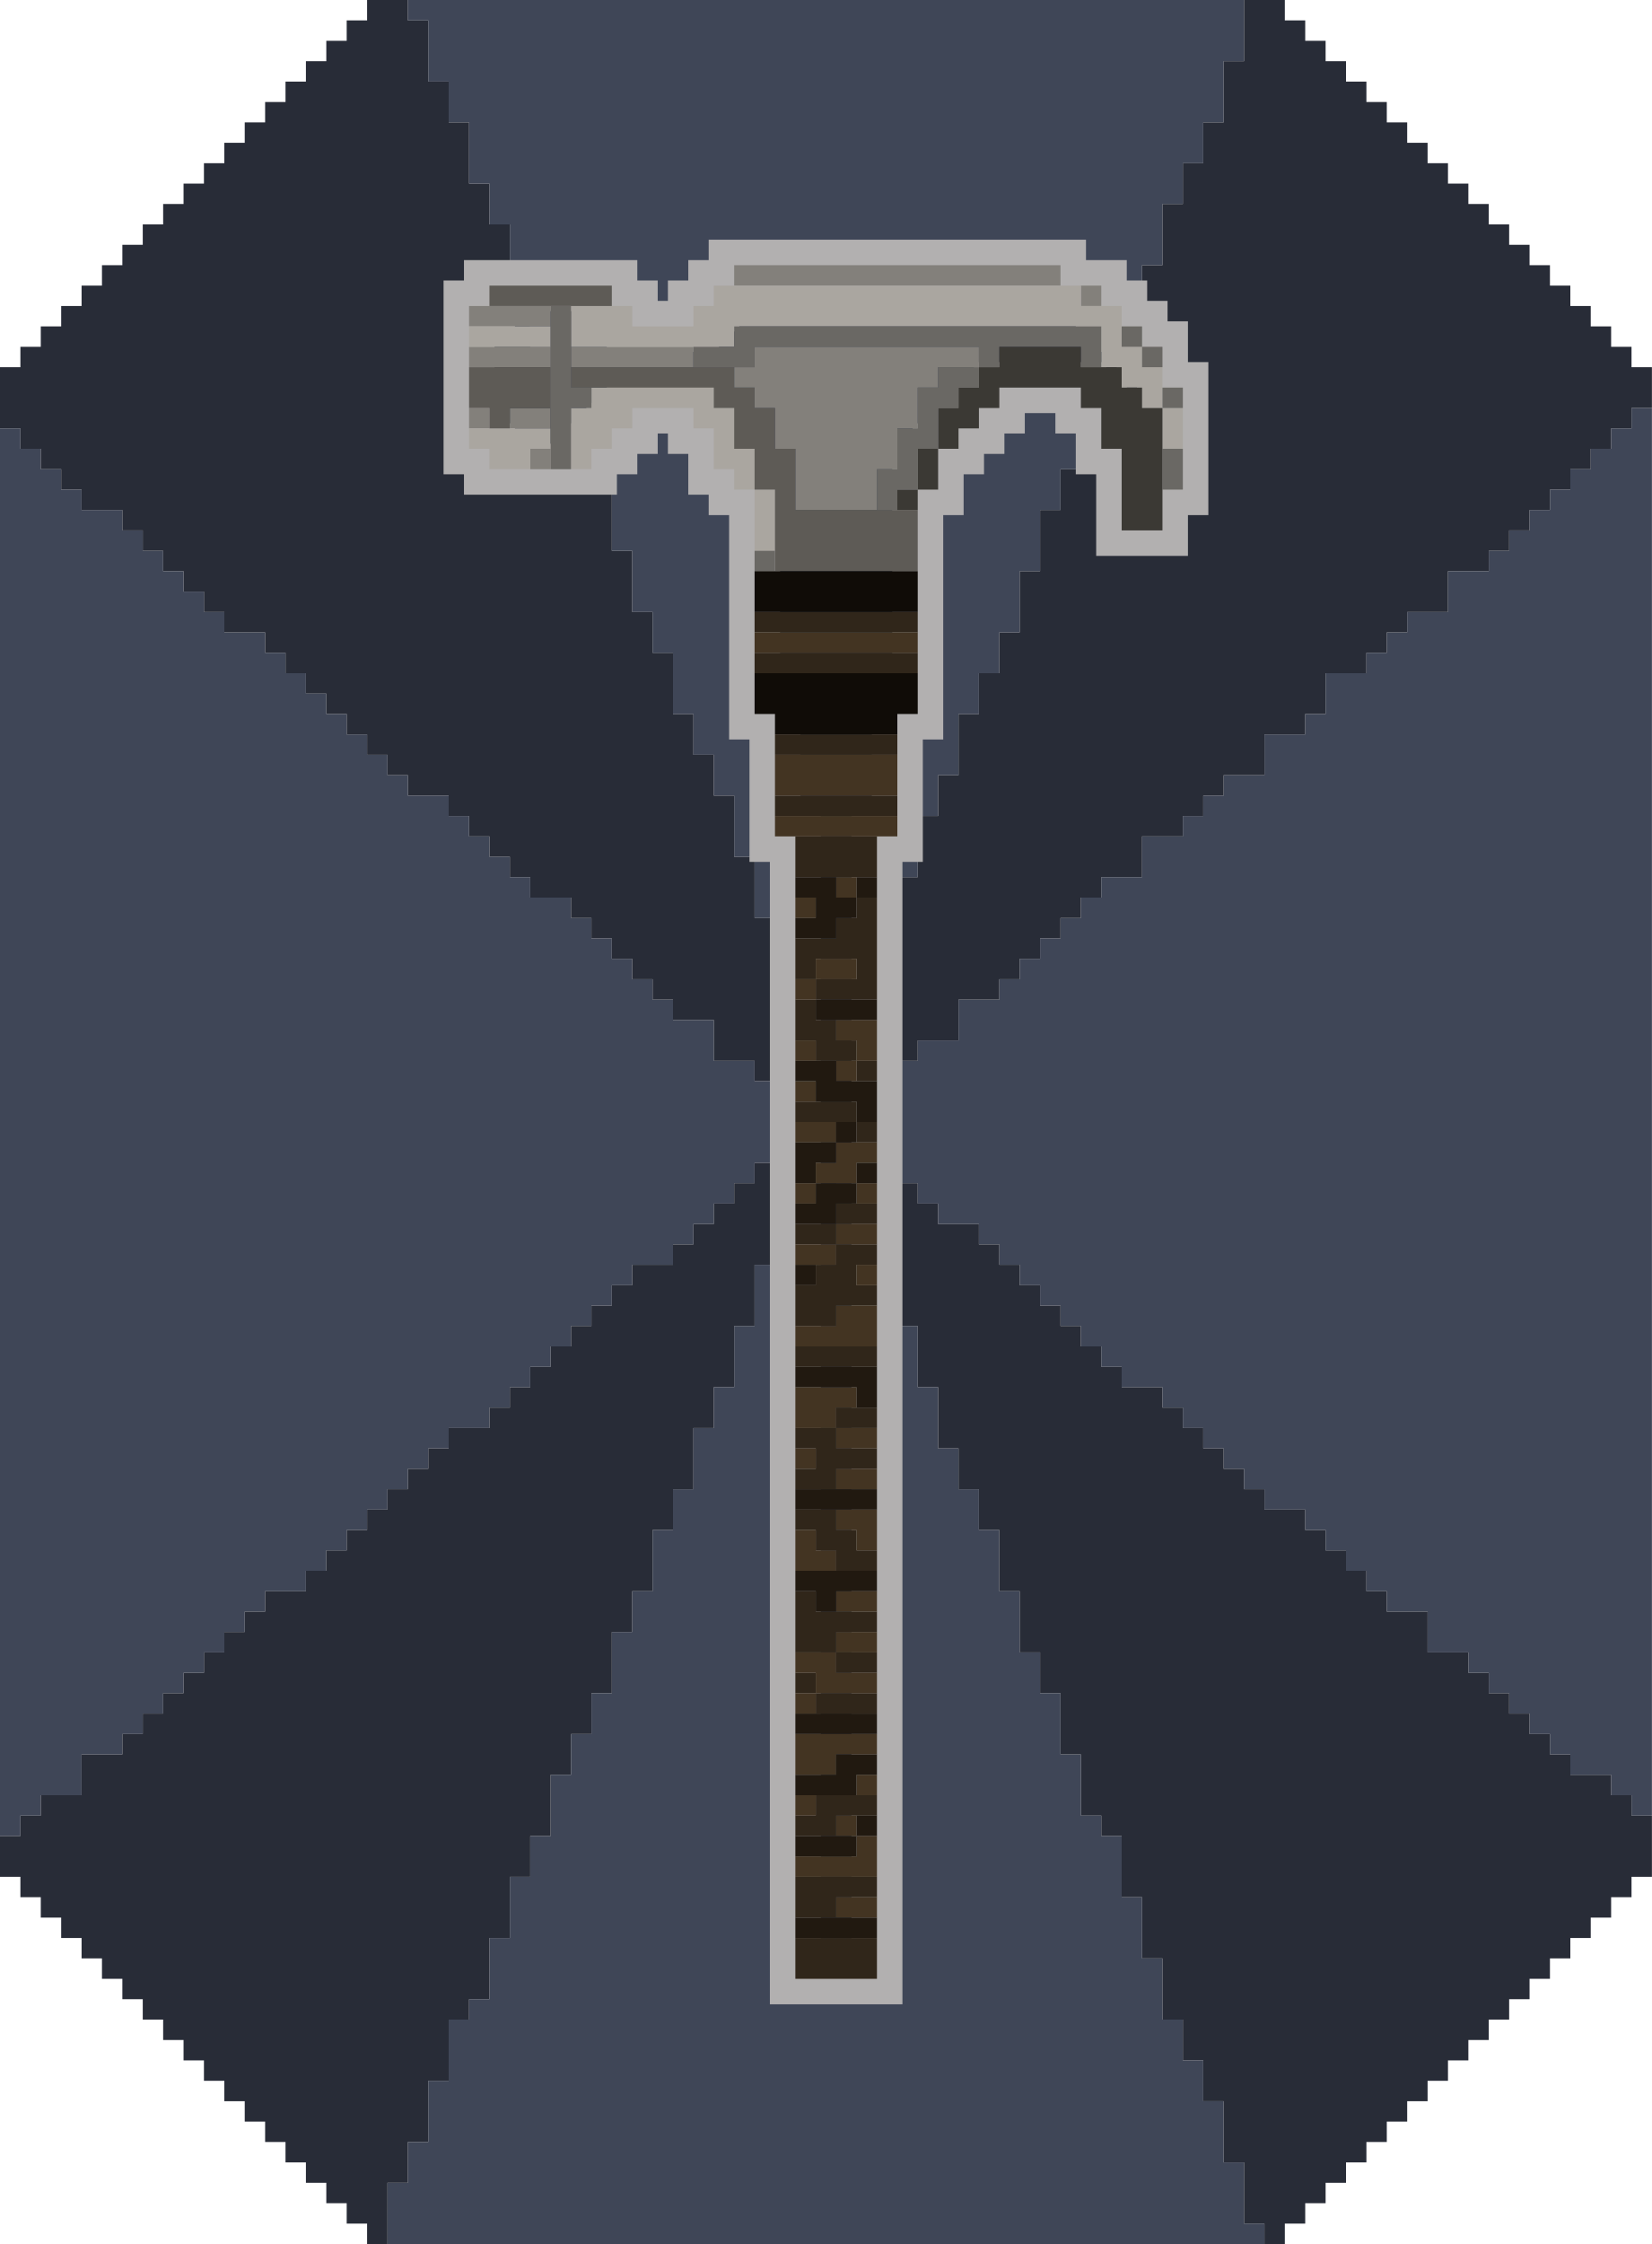
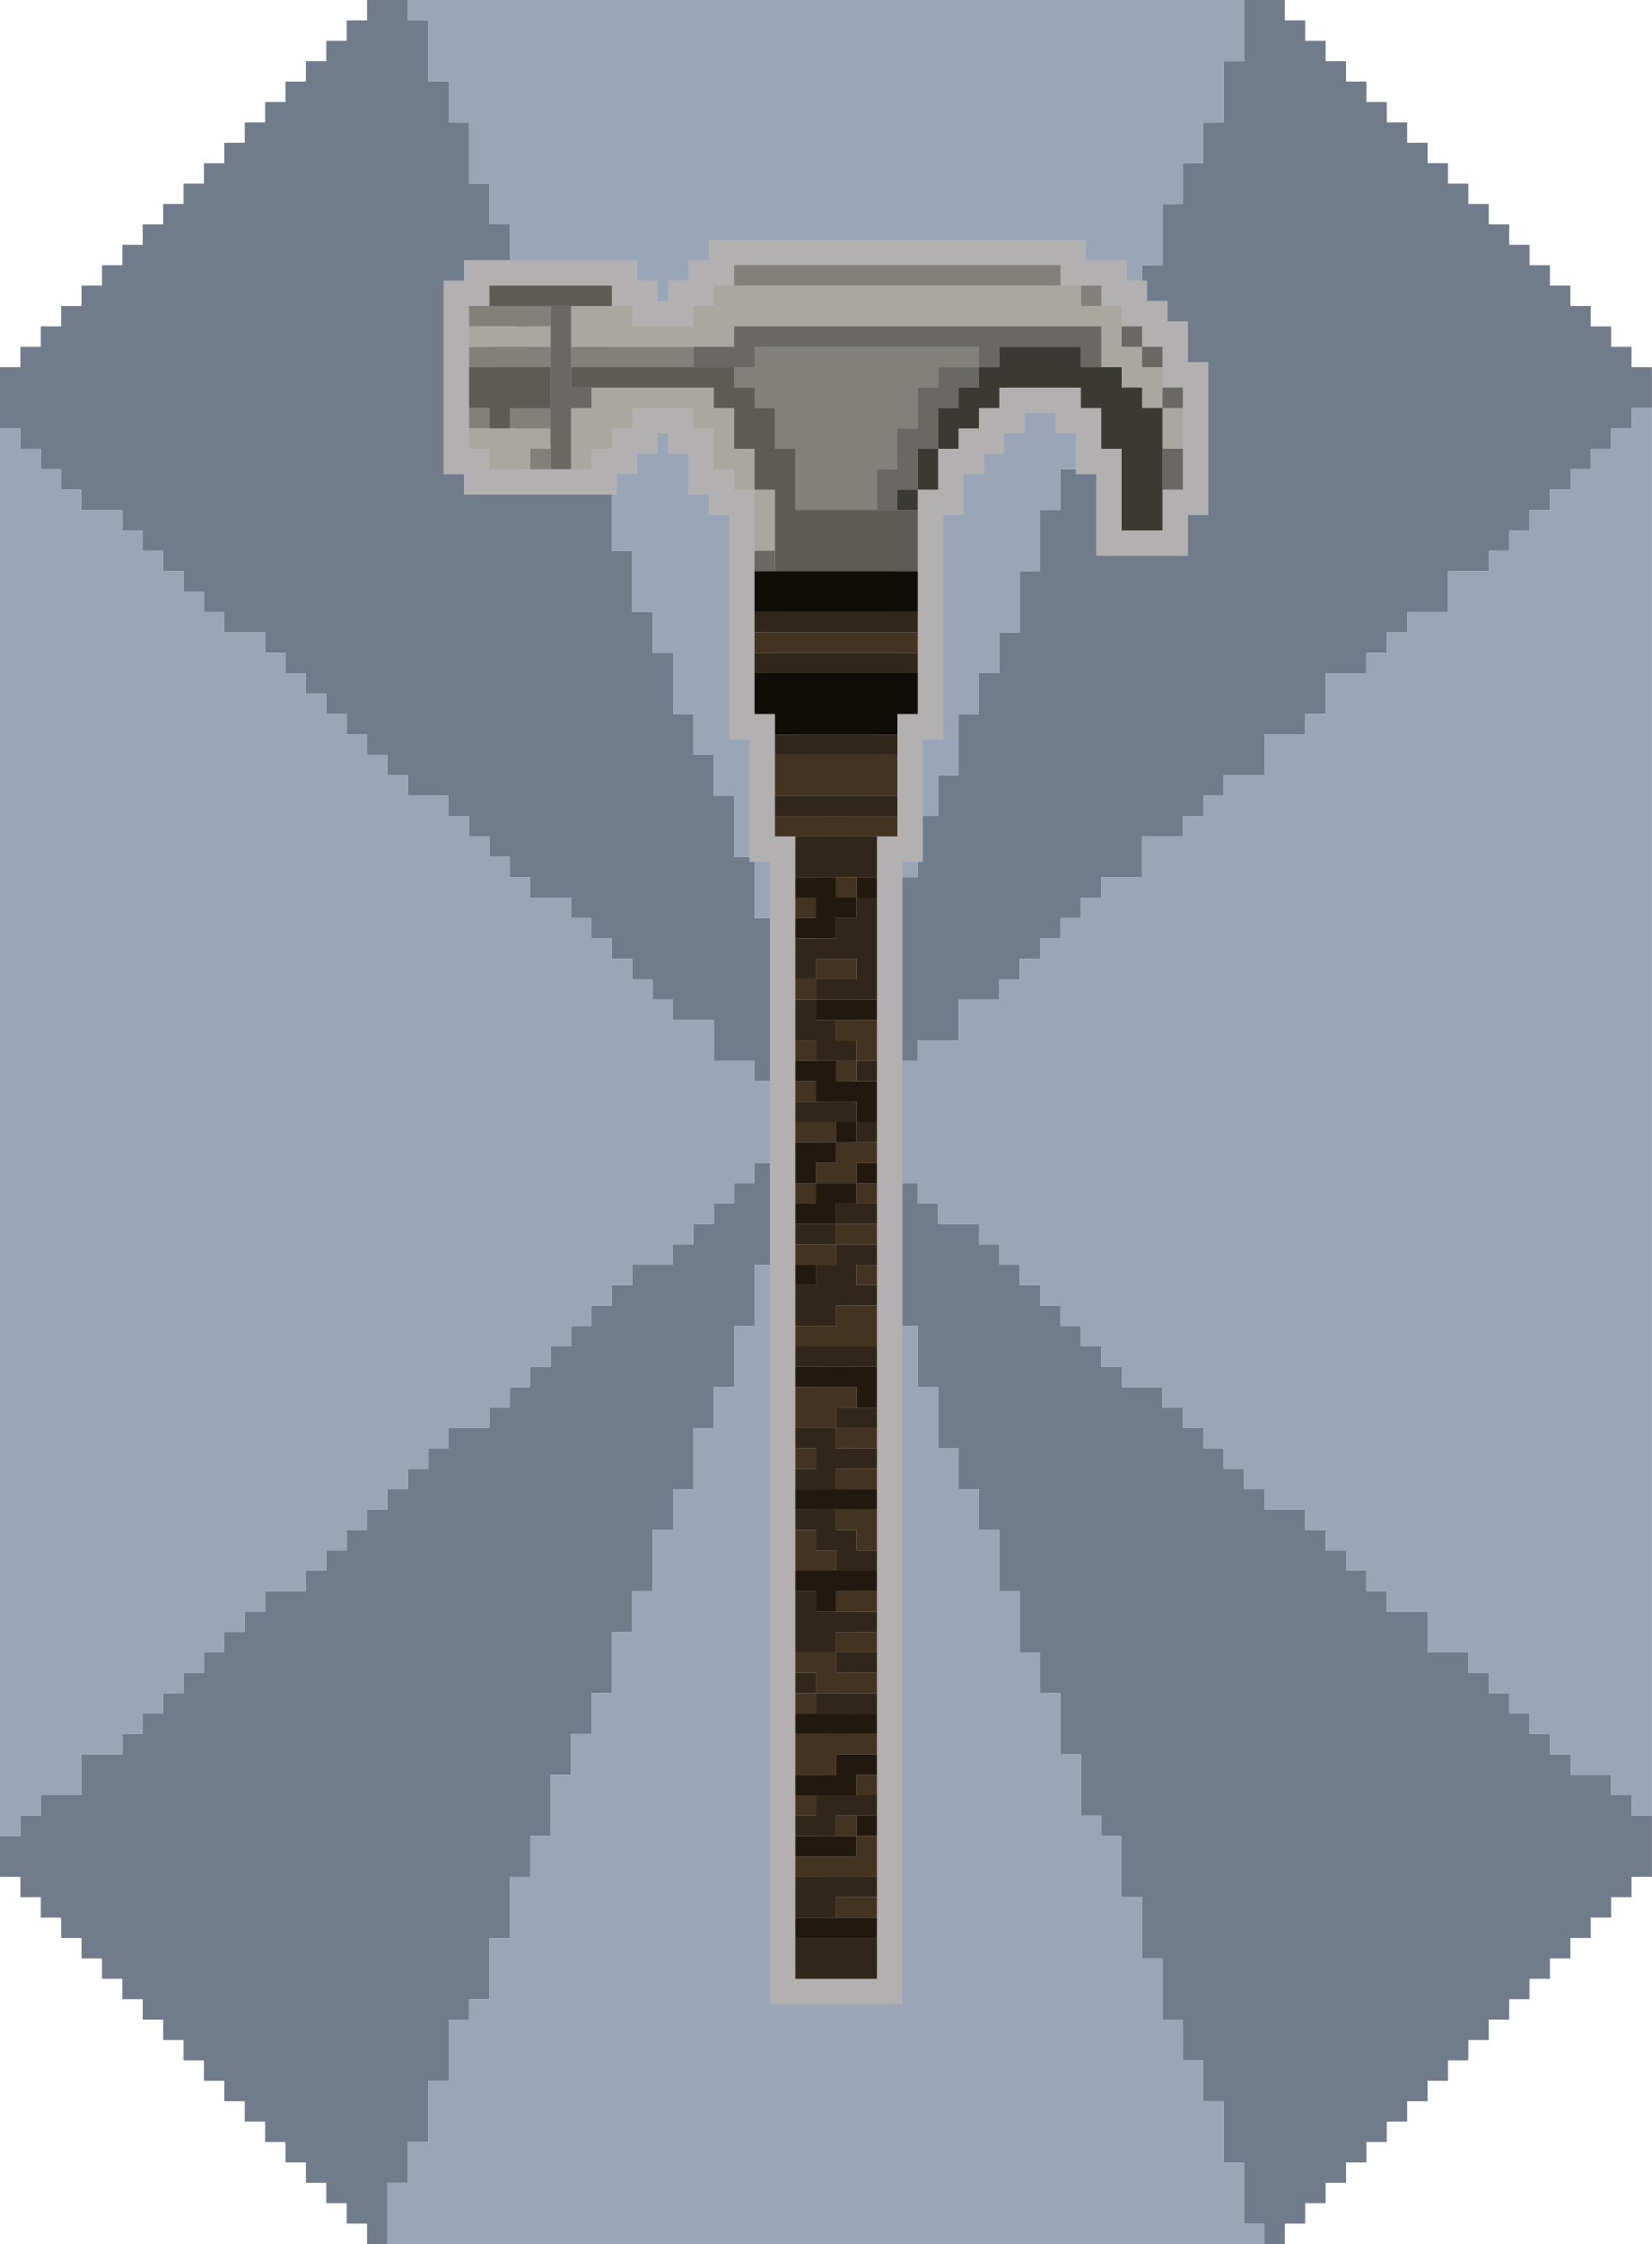
- <svg xmlns="http://www.w3.org/2000/svg" preserveAspectRatio="none" overflow="visible" style="display: block;" width="81" height="110" viewBox="0 0 81 110" fill="none">
+ <svg xmlns="http://www.w3.org/2000/svg" preserveAspectRatio="none" style="display: block;" width="81" height="110" viewBox="0 0 81 110" fill="none">
  <g id="DEÄER_ÃEKÄ°CÄ°">
    <g id="Group 293">
-       <path id="color_c5e0eb_1" fill-rule="evenodd" clip-rule="evenodd" d="M20 0H61V3H60V6H59V8H58V10H57V13H56V15H55V18H54V21H53V23H52V25H51V28H50V31H49V33H48V35H47V38H46V40H45V43H44V45H43V47H42V50H41V52H40V50H39V47H38V45H37V42H36V39H35V37H34V35H33V32H32V30H31V27H30V24H29V21H28V20H27V17H26V14H25V11H24V9H23V6H22V4H21V1H20V0ZM80 20H81V89H80V88H79V87H77V86H76V85H75V84H74V83H73V82H72V81H70V79H68V78H67V77H66V76H65V75H64V74H62V73H61V72H60V71H59V70H58V69H57V68H55V67H54V66H53V65H52V64H51V63H50V62H49V61H48V60H46V59H45V58H44V57H43V56H42V54H43V53H44V52H45V51H47V49H49V48H50V47H51V46H52V45H53V44H54V43H56V41H58V40H59V39H60V38H62V36H64V35H65V33H67V32H68V31H69V30H71V28H73V27H74V26H75V25H76V24H77V23H78V22H79V21H80V20ZM0 21H1V22H2V23H3V24H4V25H6V26H7V27H8V28H9V29H10V30H11V31H13V32H14V33H15V34H16V35H17V36H18V37H19V38H20V39H22V40H23V41H24V42H25V43H26V44H28V45H29V46H30V47H31V48H32V49H33V50H35V52H37V53H38V54H39V56H38V57H37V58H36V59H35V60H34V61H33V62H31V63H30V64H29V65H28V66H27V67H26V68H25V69H24V70H22V71H21V72H20V73H19V74H18V75H17V76H16V77H15V78H13V79H12V80H11V81H10V82H9V83H8V84H7V85H6V86H4V88H2V89H1V90H0V22V21ZM40 56H41V58H42V61H43V62H44V65H45V68H46V71H47V73H48V75H49V78H50V81H51V83H52V86H53V89H54V90H55V93H56V96H57V99H58V101H59V103H60V106H61V109H62V110H19V107H20V105H21V102H22V99H23V98H24V95H25V92H26V90H27V87H28V85H29V83H30V80H31V78H32V75H33V73H34V70H35V68H36V65H37V62H38V60H39V58H40V57V56Z" fill="#3F4657" />
-       <path id="color_ffffff_1" fill-rule="evenodd" clip-rule="evenodd" d="M18 0H20V1H21V4H22V6H23V9H24V11H25V14H26V17H27V20H28V21H29V24H30V27H31V30H32V32H33V35H34V37H35V39H36V42H37V45H38V47H39V50H40V52H41V50H42V47H43V45H44V43H45V40H46V38H47V35H48V33H49V31H50V28H51V25H52V23H53V21H54V18H55V15H56V13H57V10H58V8H59V6H60V3H61V0H63V1H64V2H65V3H66V4H67V5H68V6H69V7H70V8H71V9H72V10H73V11H74V12H75V13H76V14H77V15H78V16H79V17H80V18H81V20H80V21H79V22H78V23H77V24H76V25H75V26H74V27H73V28H71V30H69V31H68V32H67V33H65V35H64V36H62V38H60V39H59V40H58V41H56V43H54V44H53V45H52V46H51V47H50V48H49V49H47V51H45V52H44V53H43V54H42V56H43V57H44V58H45V59H46V60H48V61H49V62H50V63H51V64H52V65H53V66H54V67H55V68H57V69H58V70H59V71H60V72H61V73H62V74H64V75H65V76H66V77H67V78H68V79H70V81H72V82H73V83H74V84H75V85H76V86H77V87H79V88H80V89H81V92H80V93H79V94H78V95H77V96H76V97H75V98H74V99H73V100H72V101H71V102H70V103H69V104H68V105H67V106H66V107H65V108H64V109H63V110H62V109H61V106H60V103H59V101H58V99H57V96H56V93H55V90H54V89H53V86H52V83H51V81H50V78H49V75H48V73H47V71H46V68H45V65H44V62H43V61H42V58H41V56H40V58H39V60H38V62H37V65H36V68H35V70H34V73H33V75H32V78H31V80H30V83H29V85H28V87H27V90H26V92H25V95H24V98H23V99H22V102H21V105H20V107H19V110H18V109H17V108H16V107H15V106H14V105H13V104H12V103H11V102H10V101H9V100H8V99H7V98H6V97H5V96H4V95H3V94H2V93H1V92H0V90H1V89H2V88H4V86H6V85H7V84H8V83H9V82H10V81H11V80H12V79H13V78H15V77H16V76H17V75H18V74H19V73H20V72H21V71H22V70H24V69H25V68H26V67H27V66H28V65H29V64H30V63H31V62H33V61H34V60H35V59H36V58H37V57H38V56H39V54H38V53H37V52H35V50H33V49H32V48H31V47H30V46H29V45H28V44H26V43H25V42H24V41H23V40H22V39H20V38H19V37H18V36H17V35H16V34H15V33H14V32H13V31H11V30H10V29H9V28H8V27H7V26H6V25H4V24H3V23H2V22H1V21H0V18H1V17H2V16H3V15H4V14H5V13H6V12H7V11H8V10H9V9H10V8H11V7H12V6H13V5H14V4H15V3H16V2H17V1H18V0Z" fill="#282C37" />
+       <path id="color_c5e0eb_1" fill-rule="evenodd" clip-rule="evenodd" d="M20 0H61V3H60V6H59V8H58V10H57V13H56V15H55V18H54V21H53V23H52V25H51V28H50V31H49V33H48V35H47V38H46V40H45V43H44V45H43V47H42V50H41V52H40V50H39V47H38V45H37V42H36V39H35V37H34V35H33V32H32V30H31V27H30V24H29V21H28V20H27V17H26V14H25V11H24V9H23V6H22V4H21V1H20V0ZM80 20H81V89H80V88H79V87H77V86H76V85H75V84H74V83H73V82H72V81H70V79H68V78H67V77H66V76H65V75H64V74H62V73H61V72H60V71H59V70H58V69H57V68H55V67H54V66H53V65H52V64H51V63H50V62H49V61H48V60H46V59H45V58H44V57H43V56H42V54H43V53H44V52H45V51H47V49H49V48H50V47H51V46H52V45H53V44H54V43H56V41H58V40H59V39H60V38H62V36H64V35H65V33H67V32H68V31H69V30H71V28H73V27H74V26H75V25H76V24H77V23H78V22H79V21H80V20ZM0 21H1V22H2V23H3V24H4V25H6V26H7V27H8V28H9V29H10V30H11V31H13V32H14V33H15V34H16V35H17V36H18V37H19V38H20V39H22V40H23V41H24V42H25V43H26V44H28V45H29V46H30V47H31V48H32V49H33V50H35V52H37V53H38V54H39V56H38V57H37V58H36V59H35V60H34V61H33V62H31V63H30V64H29V65H28V66H27V67H26V68H25V69H24V70H22V71H21V72H20V73H19V74H18V75H17V76H16V77H15V78H13V79H12V80H11V81H10V82H9V83H8V84H7V85H6V86H4V88H2V89H1V90H0V22V21ZM40 56H41V58H42V61H43V62H44V65H45V68H46V71H47V73H48V75H49V78H50V81H51V83H52V86H53V89H54V90H55V93H56V96H57V99H58V101H59V103H60V106H61V109H62V110H19V107H20V105H21V102H22V99H23V98H24V95H25V92H26V90H27V87H28V85H29V83H30V80H31V78H32V75H33V73H34V70H35V68H36V65H37V62H38V60H39V58H40V57V56Z" fill="#9AA6B8" />
+       <path id="color_ffffff_1" fill-rule="evenodd" clip-rule="evenodd" d="M18 0H20V1H21V4H22V6H23V9H24V11H25V14H26V17H27V20H28V21H29V24H30V27H31V30H32V32H33V35H34V37H35V39H36V42H37V45H38V47H39V50H40V52H41V50H42V47H43V45H44V43H45V40H46V38H47V35H48V33H49V31H50V28H51V25H52V23H53V21H54V18H55V15H56V13H57V10H58V8H59V6H60V3H61V0H63V1H64V2H65V3H66V4H67V5H68V6H69V7H70V8H71V9H72V10H73V11H74V12H75V13H76V14H77V15H78V16H79V17H80V18H81V20H80V21H79V22H78V23H77V24H76V25H75V26H74V27H73V28H71V30H69V31H68V32H67V33H65V35H64V36H62V38H60V39H59V40H58V41H56V43H54V44H53V45H52V46H51V47H50V48H49V49H47V51H45V52H44V53H43V54H42V56H43V57H44V58H45V59H46V60H48V61H49V62H50V63H51V64H52V65H53V66H54V67H55V68H57V69H58V70H59V71H60V72H61V73H62V74H64V75H65V76H66V77H67V78H68V79H70V81H72V82H73V83H74V84H75V85H76V86H77V87H79V88H80V89H81V92H80V93H79V94H78V95H77V96H76V97H75V98H74V99H73V100H72V101H71V102H70V103H69V104H68V105H67V106H66V107H65V108H64V109H63V110H62V109H61V106H60V103H59V101H58V99H57V96H56V93H55V90H54V89H53V86H52V83H51V81H50V78H49V75H48V73H47V71H46V68H45V65H44V62H43V61H42V58H41V56H40V58H39V60H38V62H37V65H36V68H35V70H34V73H33V75H32V78H31V80H30V83H29V85H28V87H27V90H26V92H25V95H24V98H23V99H22V102H21V105H20V107H19V110H18V109H17V108H16V107H15V106H14V105H13V104H12V103H11V102H10V101H9V100H8V99H7V98H6V97H5V96H4V95H3V94H2V93H1V92H0V90H1V89H2V88H4V86H6V85H7V84H8V83H9V82H10V81H11V80H12V79H13V78H15V77H16V76H17V75H18V74H19V73H20V72H21V71H22V70H24V69H25V68H26V67H27V66H28V65H29V64H30V63H31V62H33V61H34V60H35V59H36V58H37V57H38V56H39V54H38V53H37V52H35V50H33V49H32V48H31V47H30V46H29V45H28V44H26V43H25V42H24V41H23V40H22V39H20V38H19V37H18V36H17V35H16V34H15V33H14V32H13V31H11V30H10V29H9V28H8V27H7V26H6V25H4V24H3V23H2V22H1V21H0V18H1V17H2V16H3V15H4V14H5V13H6V12H7V11H8V10H9V9H10V8H11V7H12V6H13V5H14V4H15V3H16V2H17V1H18V0Z" fill="#707B8C" />
    </g>
    <path id="Union" d="M52 14H50.75V15.25H52V14ZM54 14H55.25V12.75H54V14ZM54 15H52.75V16.25H54V15ZM55 15H56.25V13.75H55V15ZM55 16H53.75V17.25H55V16ZM56 16H57.25V14.75H56V16ZM56 17H54.75V18.25H56V17ZM57 17H58.25V15.75H57V17ZM57 19H55.75V20.25H57V19ZM58 19H59.25V17.75H58V19ZM58 24V25.25H59.25V24H58ZM57 24V22.75H55.75V24H57ZM57 26V27.25H58.25V26H57ZM55 26H53.75V27.25H55V26ZM55 22H56.25V20.75H55V22ZM54 22H52.75V23.25H54V22ZM54 20H55.25V18.75H54V20ZM53 20H51.75V21.25H53V20ZM53 19H54.25V17.75H53V19ZM49 19V17.75H47.75V19H49ZM49 20V21.25H50.25V20H49ZM48 20V18.75H46.75V20H48ZM48 21V22.25H49.25V21H48ZM47 21V19.75H45.75V21H47ZM47 22V23.25H48.25V22H47ZM46 22V20.75H44.75V22H46ZM46 24V25.25H47.25V24H46ZM45 24V22.75H43.75V24H45ZM45 35V36.25H46.25V35H45ZM44 35V33.75H42.75V35H44ZM44 41V42.25H45.25V41H44ZM43 41V39.75H41.75V41H43ZM43 97V98.25H44.25V97H43ZM39 97H37.75V98.25H39V97ZM39 41H40.25V39.75H39V41ZM38 41H36.75V42.25H38V41ZM38 35H39.25V33.75H38V35ZM37 35H35.75V36.25H37V35ZM37 24H38.25V22.75H37V24ZM36 24H34.75V25.25H36V24ZM36 23H37.25V21.75H36V23ZM35 23H33.75V24.25H35V23ZM35 21H36.25V19.75H35V21ZM34 21H32.75V22.25H34V21ZM34 20H35.25V18.75H34V20ZM31 20V18.75H29.75V20H31ZM31 21V22.25H32.25V21H31ZM30 21V19.75H28.75V21H30ZM30 22V23.25H31.25V22H30ZM29 22V20.75H27.75V22H29ZM29 23V24.25H30.25V23H29ZM24 23H22.75V24.25H24V23ZM24 22H25.25V20.75H24V22ZM23 22H21.75V23.25H23V22ZM23 15V13.75H21.75V15H23ZM24 15V16.25H25.25V15H24ZM24 14V12.75H22.75V14H24ZM30 14H31.25V12.75H30V14ZM30 15H28.75V16.25H30V15ZM31 15H32.25V13.75H31V15ZM31 16H29.75V17.25H31V16ZM34 16V17.25H35.25V16H34ZM34 15V13.75H32.75V15H34ZM35 15V16.25H36.25V15H35ZM35 14V12.75H33.75V14H35ZM36 14V15.25H37.25V14H36ZM36 13V11.75H34.75V13H36ZM52 13H53.25V11.75H52V13ZM52 14V15.25H54V14V12.75H52V14ZM54 14H52.75V15H54H55.25V14H54ZM54 15V16.25H55V15V13.75H54V15ZM55 15H53.75V16H55H56.25V15H55ZM55 16V17.25H56V16V14.75H55V16ZM56 16H54.75V17H56H57.25V16H56ZM56 17V18.25H57V17V15.75H56V17ZM57 17H55.75V19H57H58.25V17H57ZM57 19V20.25H58V19V17.75H57V19ZM58 19H56.75V24H58H59.25V19H58ZM58 24V22.75H57V24V25.25H58V24ZM57 24H55.75V26H57H58.25V24H57ZM57 26V24.75H55V26V27.25H57V26ZM55 26H56.25V22H55H53.75V26H55ZM55 22V20.75H54V22V23.25H55V22ZM54 22H55.25V20H54H52.75V22H54ZM54 20V18.75H53V20V21.25H54V20ZM53 20H54.25V19H53H51.75V20H53ZM53 19V17.75H49V19V20.25H53V19ZM49 19H47.75V20H49H50.25V19H49ZM49 20V18.75H48V20V21.25H49V20ZM48 20H46.75V21H48H49.25V20H48ZM48 21V19.75H47V21V22.25H48V21ZM47 21H45.75V22H47H48.25V21H47ZM47 22V20.75H46V22V23.25H47V22ZM46 22H44.75V24H46H47.25V22H46ZM46 24V22.75H45V24V25.25H46V24ZM45 24H43.75V35H45H46.25V24H45ZM45 35V33.75H44V35V36.25H45V35ZM44 35H42.75V41H44H45.25V35H44ZM44 41V39.75H43V41V42.25H44V41ZM43 41H41.75V97H43H44.25V41H43ZM43 97V95.75H39V97V98.25H43V97ZM39 97H40.25V41H39H37.75V97H39ZM39 41V39.75H38V41V42.25H39V41ZM38 41H39.25V35H38H36.75V41H38ZM38 35V33.75H37V35V36.25H38V35ZM37 35H38.25V24H37H35.75V35H37ZM37 24V22.75H36V24V25.25H37V24ZM36 24H37.25V23H36H34.75V24H36ZM36 23V21.75H35V23V24.25H36V23ZM35 23H36.25V21H35H33.75V23H35ZM35 21V19.75H34V21V22.25H35V21ZM34 21H35.25V20H34H32.75V21H34ZM34 20V18.75H31V20V21.25H34V20ZM31 20H29.75V21H31H32.25V20H31ZM31 21V19.75H30V21V22.25H31V21ZM30 21H28.75V22H30H31.25V21H30ZM30 22V20.75H29V22V23.25H30V22ZM29 22H27.75V23H29H30.25V22H29ZM29 23V21.75H24V23V24.25H29V23ZM24 23H25.25V22H24H22.75V23H24ZM24 22V20.75H23V22V23.25H24V22ZM23 22H24.25V15H23H21.75V22H23ZM23 15V16.25H24V15V13.75H23V15ZM24 15H25.25V14H24H22.75V15H24ZM24 14V15.25H30V14V12.75H24V14ZM30 14H28.75V15H30H31.25V14H30ZM30 15V16.25H31V15V13.75H30V15ZM31 15H29.75V16H31H32.25V15H31ZM31 16V17.25H34V16V14.75H31V16ZM34 16H35.25V15H34H32.75V16H34ZM34 15V16.25H35V15V13.75H34V15ZM35 15H36.25V14H35H33.75V15H35ZM35 14V15.25H36V14V12.75H35V14ZM36 14H37.25V13H36H34.75V14H36ZM36 13V14.25H52V13V11.75H36V13ZM52 13H50.75V14H52H53.25V13H52Z" fill="#B2B0B0" />
    <g id="Denge_Ã§ekiÃ§(1) 1">
      <path id="color_30261a_1" fill-rule="evenodd" clip-rule="evenodd" d="M37 30H45V31H37V30ZM37 32H45V33H37V32ZM38 36H44V37H38V36ZM38 39H44V40H38V39ZM39 41H43V43H39V42V41ZM42 44H43V49H40V48H39V46H41V45H42V44ZM41 47H40V48H42V47H41ZM39 49H40V50H41V51H42V52H40V51H39V50V49ZM42 52H43V53H42V52ZM39 54H42V55H39V54ZM42 55H43V56H42V55ZM41 59H43V60H41V59ZM39 60H41V61H39V60ZM41 61H43V62H42V63H43V64H41V65H39V63H40V62H41V61ZM39 66H43V67H39V66ZM41 69H43V70H41V69ZM39 70H41V71H43V72H41V73H39V72H40V71H39V70ZM39 74H41V75H42V76H43V77H41V76H40V75H39V74ZM39 78H40V79H43V80H41V81H39V79V78ZM41 81H43V82H41V81ZM39 82H40V83H39V82ZM40 83H43V84H40V83ZM40 88H43V89H41V90H39V89H40V88ZM39 92H43V93H41V94H39V93V92ZM39 95H43V97H39V96V95Z" fill="#30261A" />
      <path id="color_433422_1" fill-rule="evenodd" clip-rule="evenodd" d="M37 31H45V32H37V31ZM38 37H44V39H38V38V37ZM38 40H44V41H38V40ZM41 43H42V44H41V43ZM39 44H40V45H39V44ZM40 47H42V48H40V47ZM39 48H40V49H39V48ZM41 50H43V52H42V51H41V50ZM39 51H40V52H39V51ZM41 52H42V53H41V52ZM39 53H40V54H39V53ZM39 55H41V56H39V55ZM41 56H43V57H42V58H40V57H41V56ZM39 58H40V59H39V58ZM42 58H43V59H42V58ZM41 60H43V61H41V60ZM39 61H41V62H39V61ZM42 62H43V63H42V62ZM41 64H43V66H39V65H41V64ZM39 68H42V69H41V70H39V69V68ZM41 70H43V71H41V70ZM39 71H40V72H39V71ZM41 72H43V73H41V72ZM41 74H43V76H42V75H41V74ZM39 75H40V76H41V77H39V76V75ZM41 78H43V79H41V78ZM41 80H43V81H41V80ZM39 81H41V82H43V83H40V82H39V81ZM39 83H40V84H39V83ZM39 85H43V86H41V87H39V86V85ZM42 87H43V88H42V87ZM39 88H40V89H39V88ZM41 89H42V90H41V89ZM42 90H43V92H39V91H42V90ZM41 93H43V94H41V93Z" fill="#433422" />
      <path id="color_83807b_1" fill-rule="evenodd" clip-rule="evenodd" d="M36 13H52V14H36V13ZM53 14H54V15H53V14ZM23 15H27V16H23V15ZM23 17H27V18H23V17ZM28 17H34V18H28V17ZM37 17H48V18H46V19H45V21H44V23H43V25H39V22H38V20H37V19H36V18H37V17ZM23 20H24V21H23V20ZM25 20H27V21H25V20ZM26 22H27V23H26V22Z" fill="#83807B" />
      <path id="color_aaa6a0_1" fill-rule="evenodd" clip-rule="evenodd" d="M35 14H53V15H55V17H56V18H57V20H56V19H55V18H54V16H36V17H28V15H31V16H34V15H35V14ZM23 16H27V17H23V16ZM29 19H35V20H36V22H37V24H36V23H35V21H34V20H31V21H30V22H29V23H28V20H29V19ZM57 20H58V22H57V21V20ZM23 21H27V22H26V23H24V22H23V21ZM37 24H38V27H37V25V24Z" fill="#AAA6A0" />
      <path id="color_211910_1" fill-rule="evenodd" clip-rule="evenodd" d="M39 43H41V44H42V43H43V44H42V45H41V46H39V45H40V44H39V43ZM40 49H43V50H40V49ZM39 52H41V53H43V55H42V54H40V53H39V52ZM41 55H42V56H41V55ZM39 56H41V57H40V58H39V57V56ZM42 57H43V58H42V57ZM40 58H42V59H41V60H39V59H40V58ZM39 62H40V63H39V62ZM39 67H43V69H42V68H39V67ZM39 73H43V74H39V73ZM39 77H43V78H41V79H40V78H39V77ZM39 84H43V85H39V84ZM41 86H43V87H42V88H39V87H41V86ZM42 89H43V90H42V89ZM39 90H42V91H39V90ZM39 94H43V95H39V94Z" fill="#211910" />
      <path id="color_5e5b56_1" fill-rule="evenodd" clip-rule="evenodd" d="M24 14H30V15H24V14ZM23 18H27V20H25V21H24V20H23V19V18ZM28 18H36V19H37V20H38V22H39V25H45V28H38V24H37V22H36V20H35V19H28V18Z" fill="#5E5B56" />
      <path id="color_6a6864_1" fill-rule="evenodd" clip-rule="evenodd" d="M27 15H28V19H29V20H28V23H27V16V15ZM36 16H54V18H53V17H49V18H48V17H37V18H34V17H36V16ZM55 16H56V17H55V16ZM56 17H57V18H56V17ZM46 18H48V19H47V20H46V22H45V24H44V25H43V23H44V21H45V19H46V18ZM57 19H58V20H57V19ZM57 22H58V24H57V23V22ZM37 27H38V28H37V27Z" fill="#6A6864" />
      <path id="color_100c07_1" fill-rule="evenodd" clip-rule="evenodd" d="M37 28H45V30H37V29V28ZM37 33H45V35H44V36H38V35H37V34V33Z" fill="#100C07" />
      <path id="color_3b3934_1" fill-rule="evenodd" clip-rule="evenodd" d="M49 17H53V18H55V19H56V20H57V26H55V22H54V20H53V19H49V20H48V21H47V22H46V20H47V19H48V18H49V17ZM45 22H46V24H45V23V22ZM44 24H45V25H44V24Z" fill="#3B3934" />
    </g>
  </g>
</svg>
